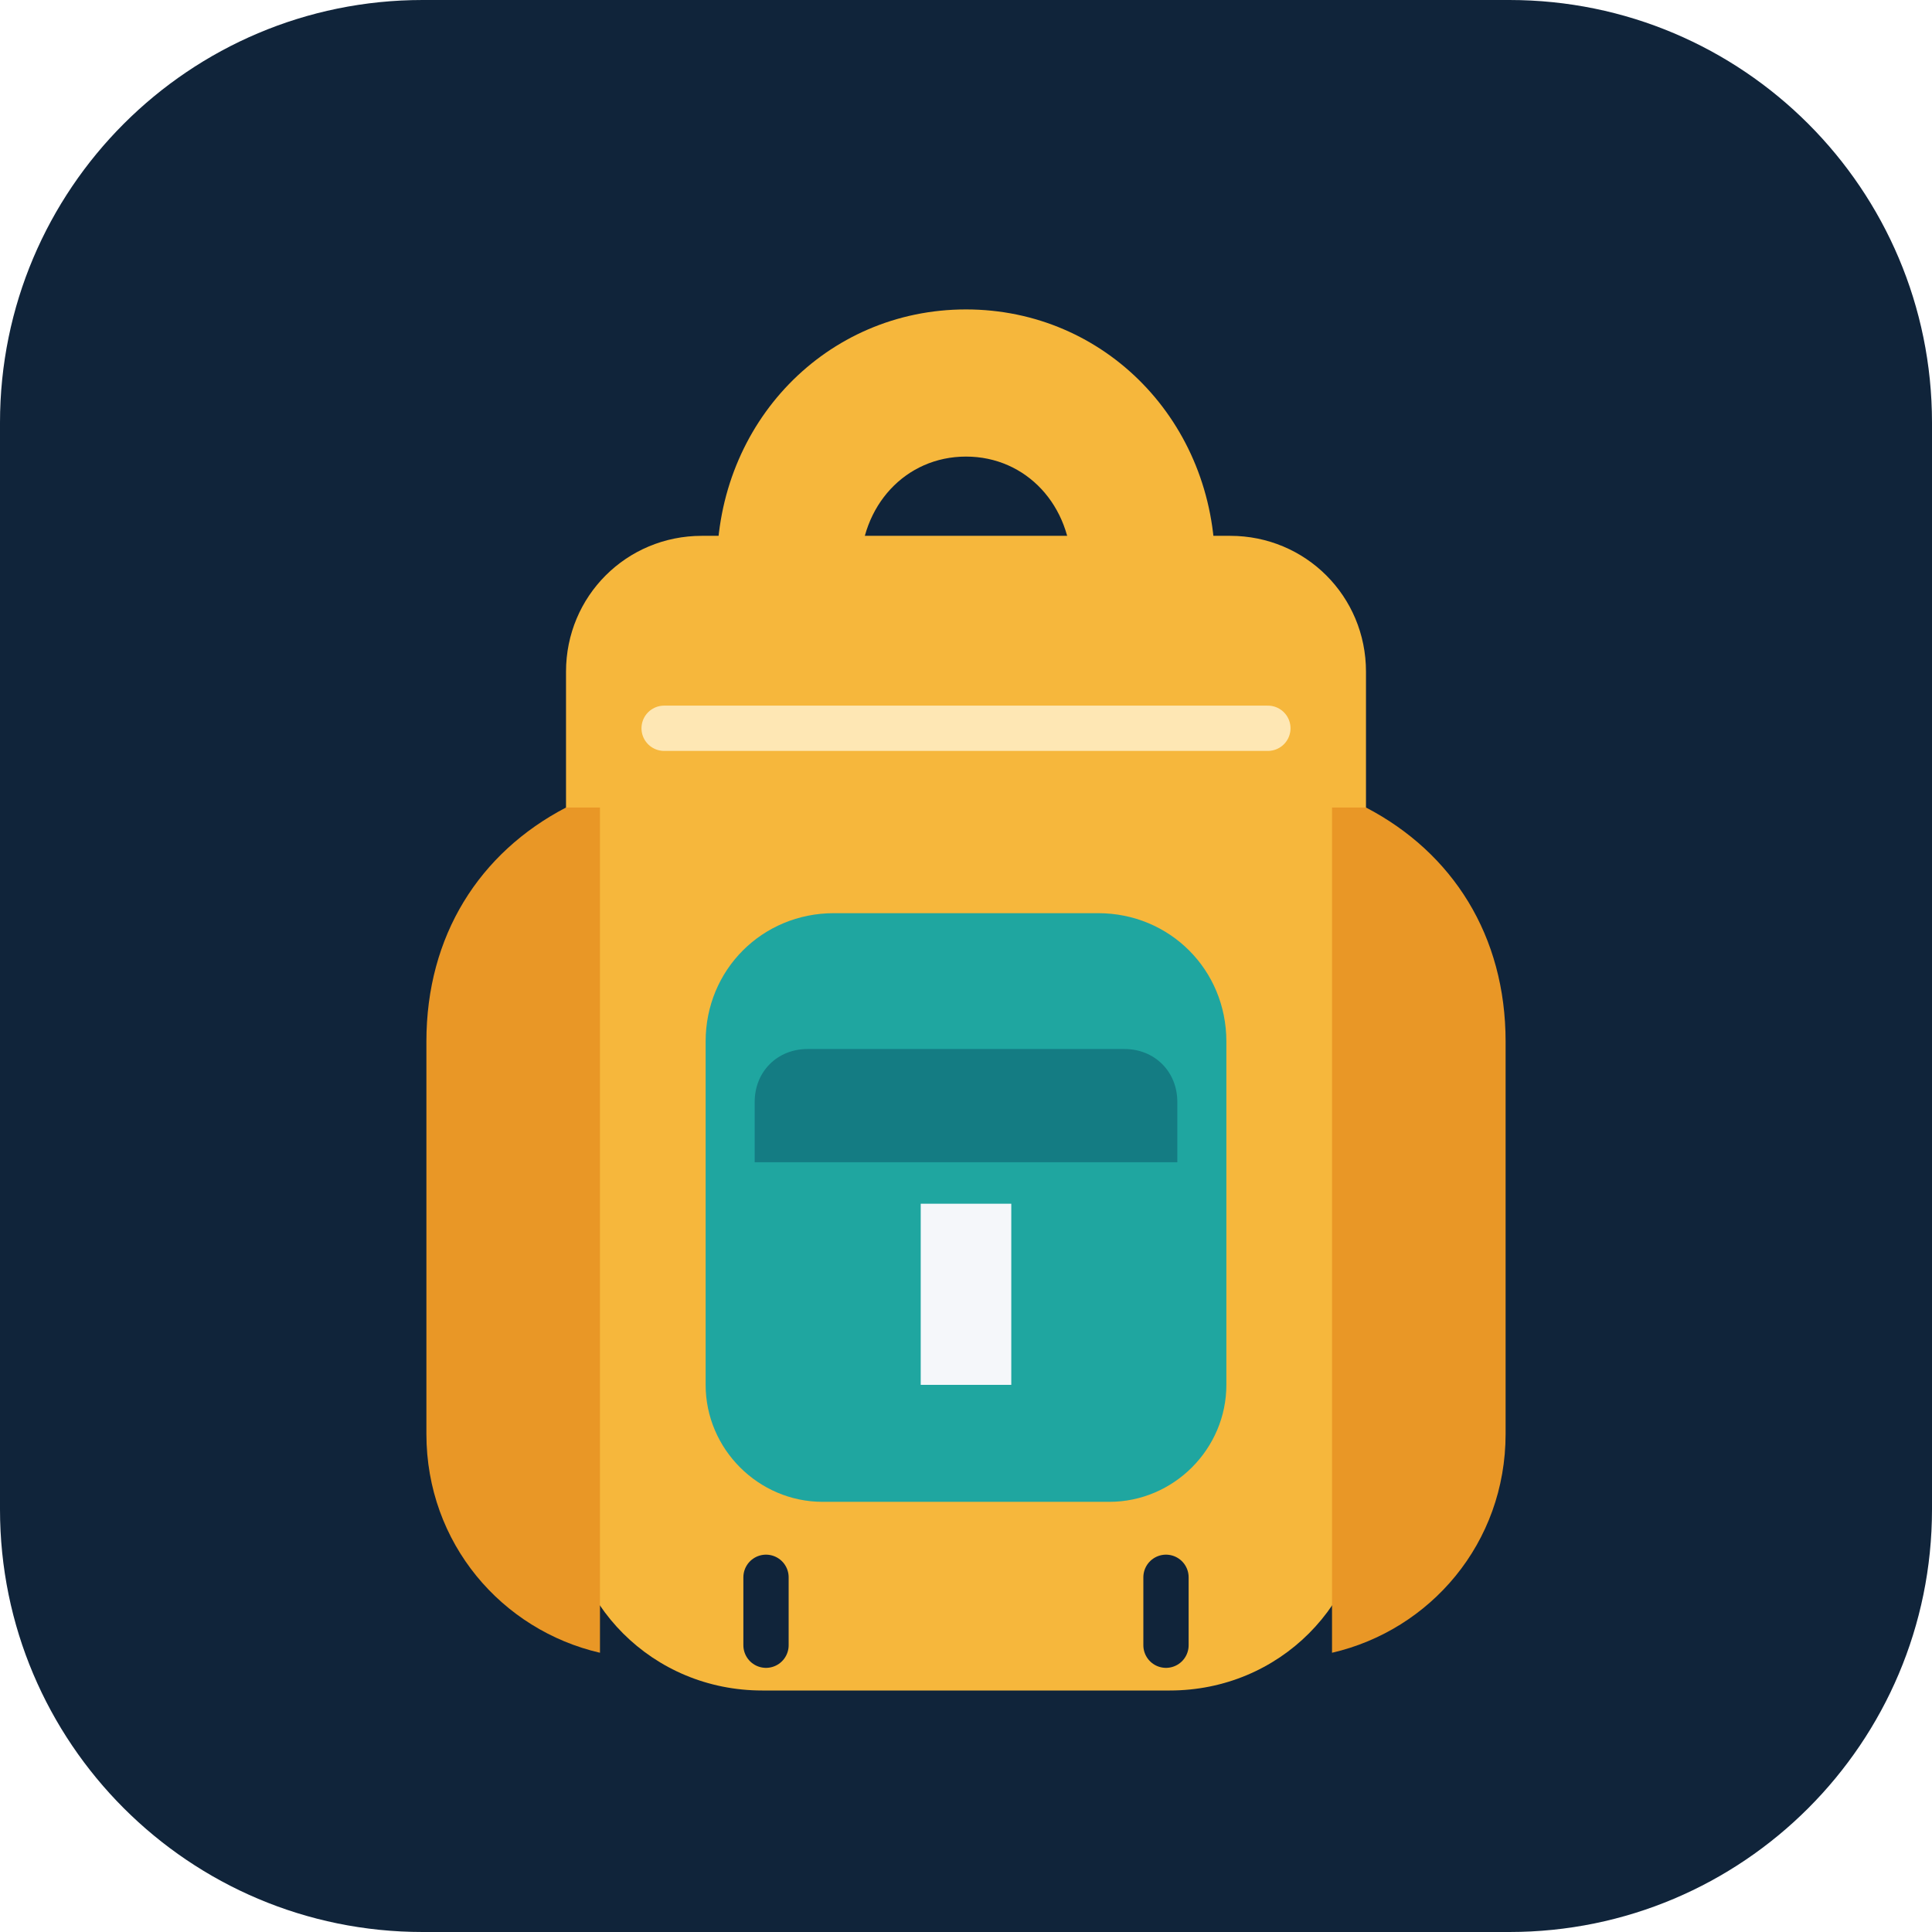
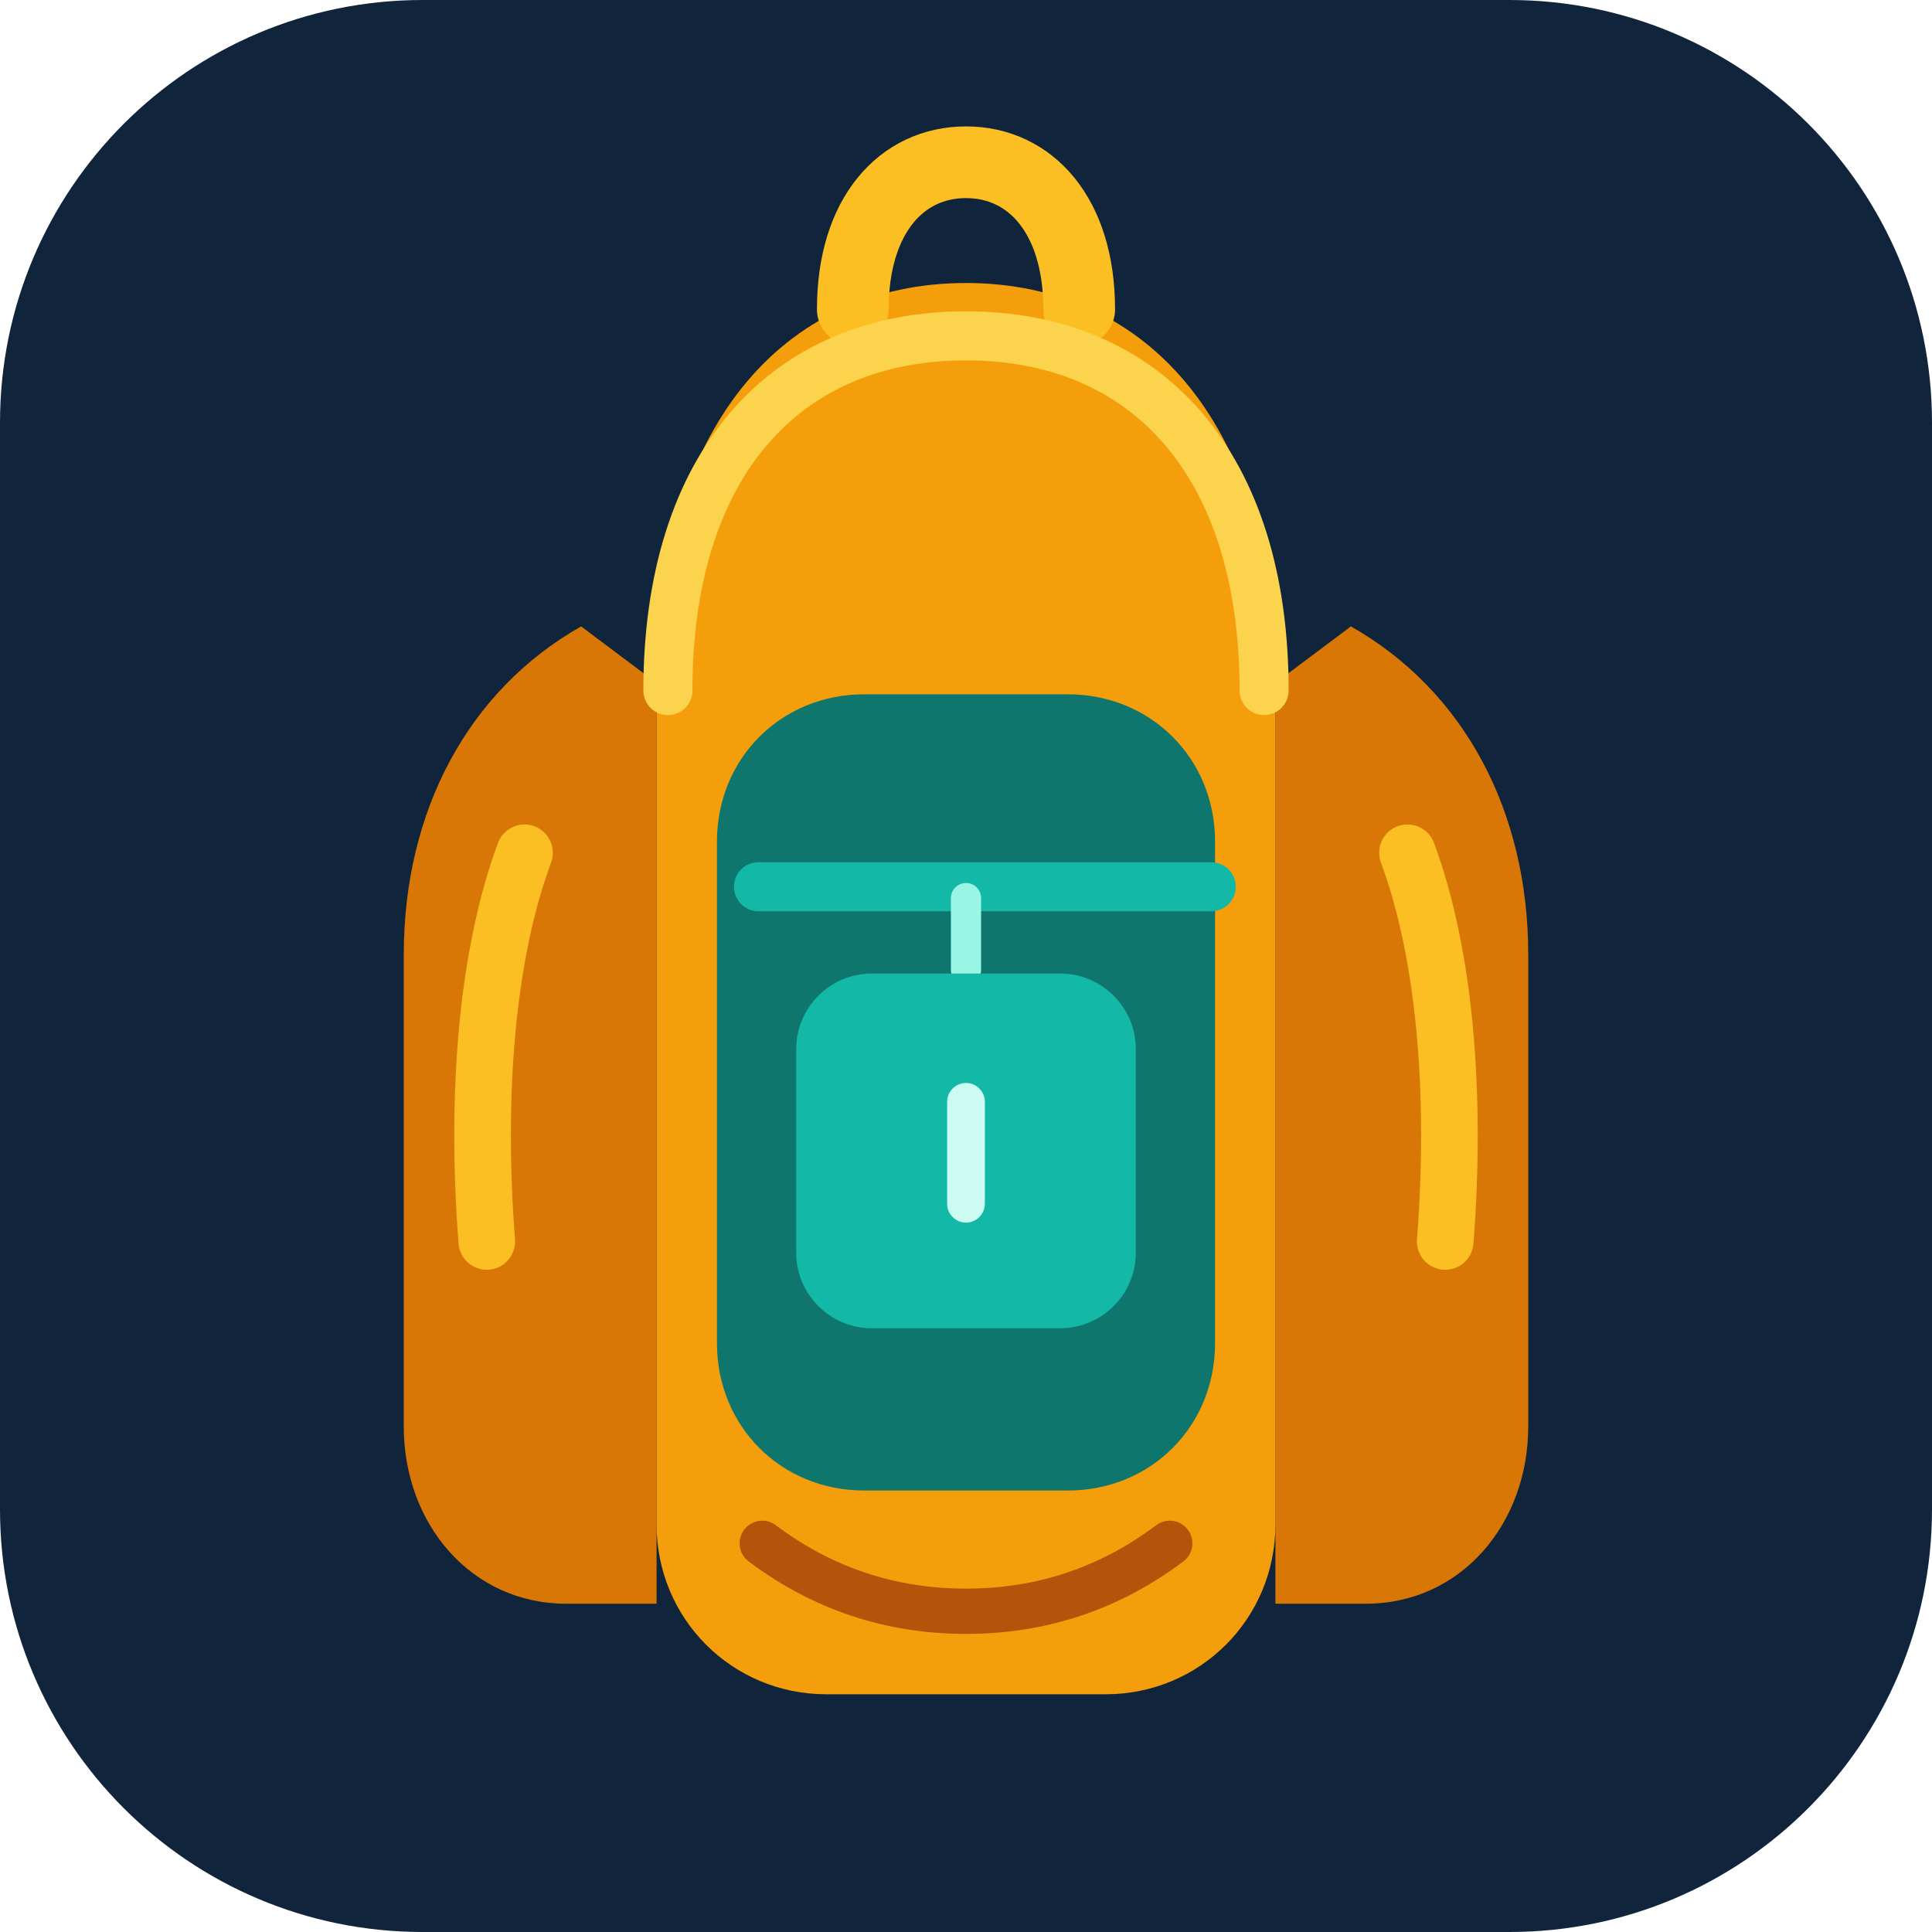
<svg xmlns="http://www.w3.org/2000/svg" width="512" height="512" viewBox="0 0 512 512">
-   <rect width="512" height="512" rx="112" fill="#10243a" />
-   <path d="M190 150c0-38 29-68 66-68s66 30 66 68v24h-38v-23c0-17-12-30-28-30s-28 13-28 30v23h-38z" fill="#f6b73c" />
-   <path d="M150 178c0-20 16-36 36-36h140c20 0 36 16 36 36v218c0 29-23 52-52 52H202c-29 0-52-23-52-52z" fill="#f6b73c" />
-   <path d="M150 214c-23 12-37 34-37 62v104c0 29 20 52 46 58V214zM362 214c23 12 37 34 37 62v104c0 29-20 52-46 58V214z" fill="#e99726" />
-   <path d="M187 276c0-19 15-34 34-34h70c19 0 34 15 34 34v91c0 17-14 31-31 31h-76c-17 0-31-14-31-31z" fill="#1fa6a0" />
-   <path d="M214 278h84c8 0 14 6 14 14v16H200v-16c0-8 6-14 14-14z" fill="#147c83" />
-   <path d="M244 319h24v48h-24z" rx="8" fill="#f5f7fa" />
-   <path d="M176 193h160" stroke="#fff0c9" stroke-width="12" stroke-linecap="round" opacity=".85" />
-   <path d="M203 418v18m106-18v18" stroke="#10243a" stroke-width="12" stroke-linecap="round" />
+   <rect width="512" height="512" rx="112" fill="#10243b" />
+   <path d="M154 166c-30 17-47 49-47 87v125c0 26 18 47 43 47h24V181zM358 166c30 17 47 49 47 87v125c0 26-18 47-43 47h-24V181z" fill="#d97706" />
+   <path d="M174 180c0-66 33-105 82-105s82 39 82 105v224c0 25-20 45-45 45H219c-25 0-45-20-45-45z" fill="#f59e0b" />
+   <path d="M226 82c0-25 13-39 30-39s30 14 30 39" fill="none" stroke="#fbbf24" stroke-width="19" stroke-linecap="round" />
+   <path d="M177 183c0-60 31-94 79-94s79 34 79 94" fill="none" stroke="#fcd34d" stroke-width="13" stroke-linecap="round" />
+   <path d="M190 223c0-22 17-39 39-39h54c22 0 39 17 39 39v133c0 22-17 39-39 39h-54c-22 0-39-17-39-39z" fill="#0f766e" />
+   <path d="M201 235h120" stroke="#14b8a6" stroke-width="13" stroke-linecap="round" />
+   <path d="M256 238v19" stroke="#99f6e4" stroke-width="8" stroke-linecap="round" />
+   <path d="M211 278c0-11 9-20 20-20h50c11 0 20 9 20 20v54c0 11-9 20-20 20h-50c-11 0-20-9-20-20z" fill="#14b8a6" />
+   <path d="M256 292v27" stroke="#ccfbf1" stroke-width="10" stroke-linecap="round" />
+   <path d="M139 226c-10 27-13 64-10 103M373 226c10 27 13 64 10 103" fill="none" stroke="#fbbf24" stroke-width="15" stroke-linecap="round" />
+   <path d="M202 409c16 12 34 18 54 18s38-6 54-18" fill="none" stroke="#b45309" stroke-width="12" stroke-linecap="round" />
</svg>
